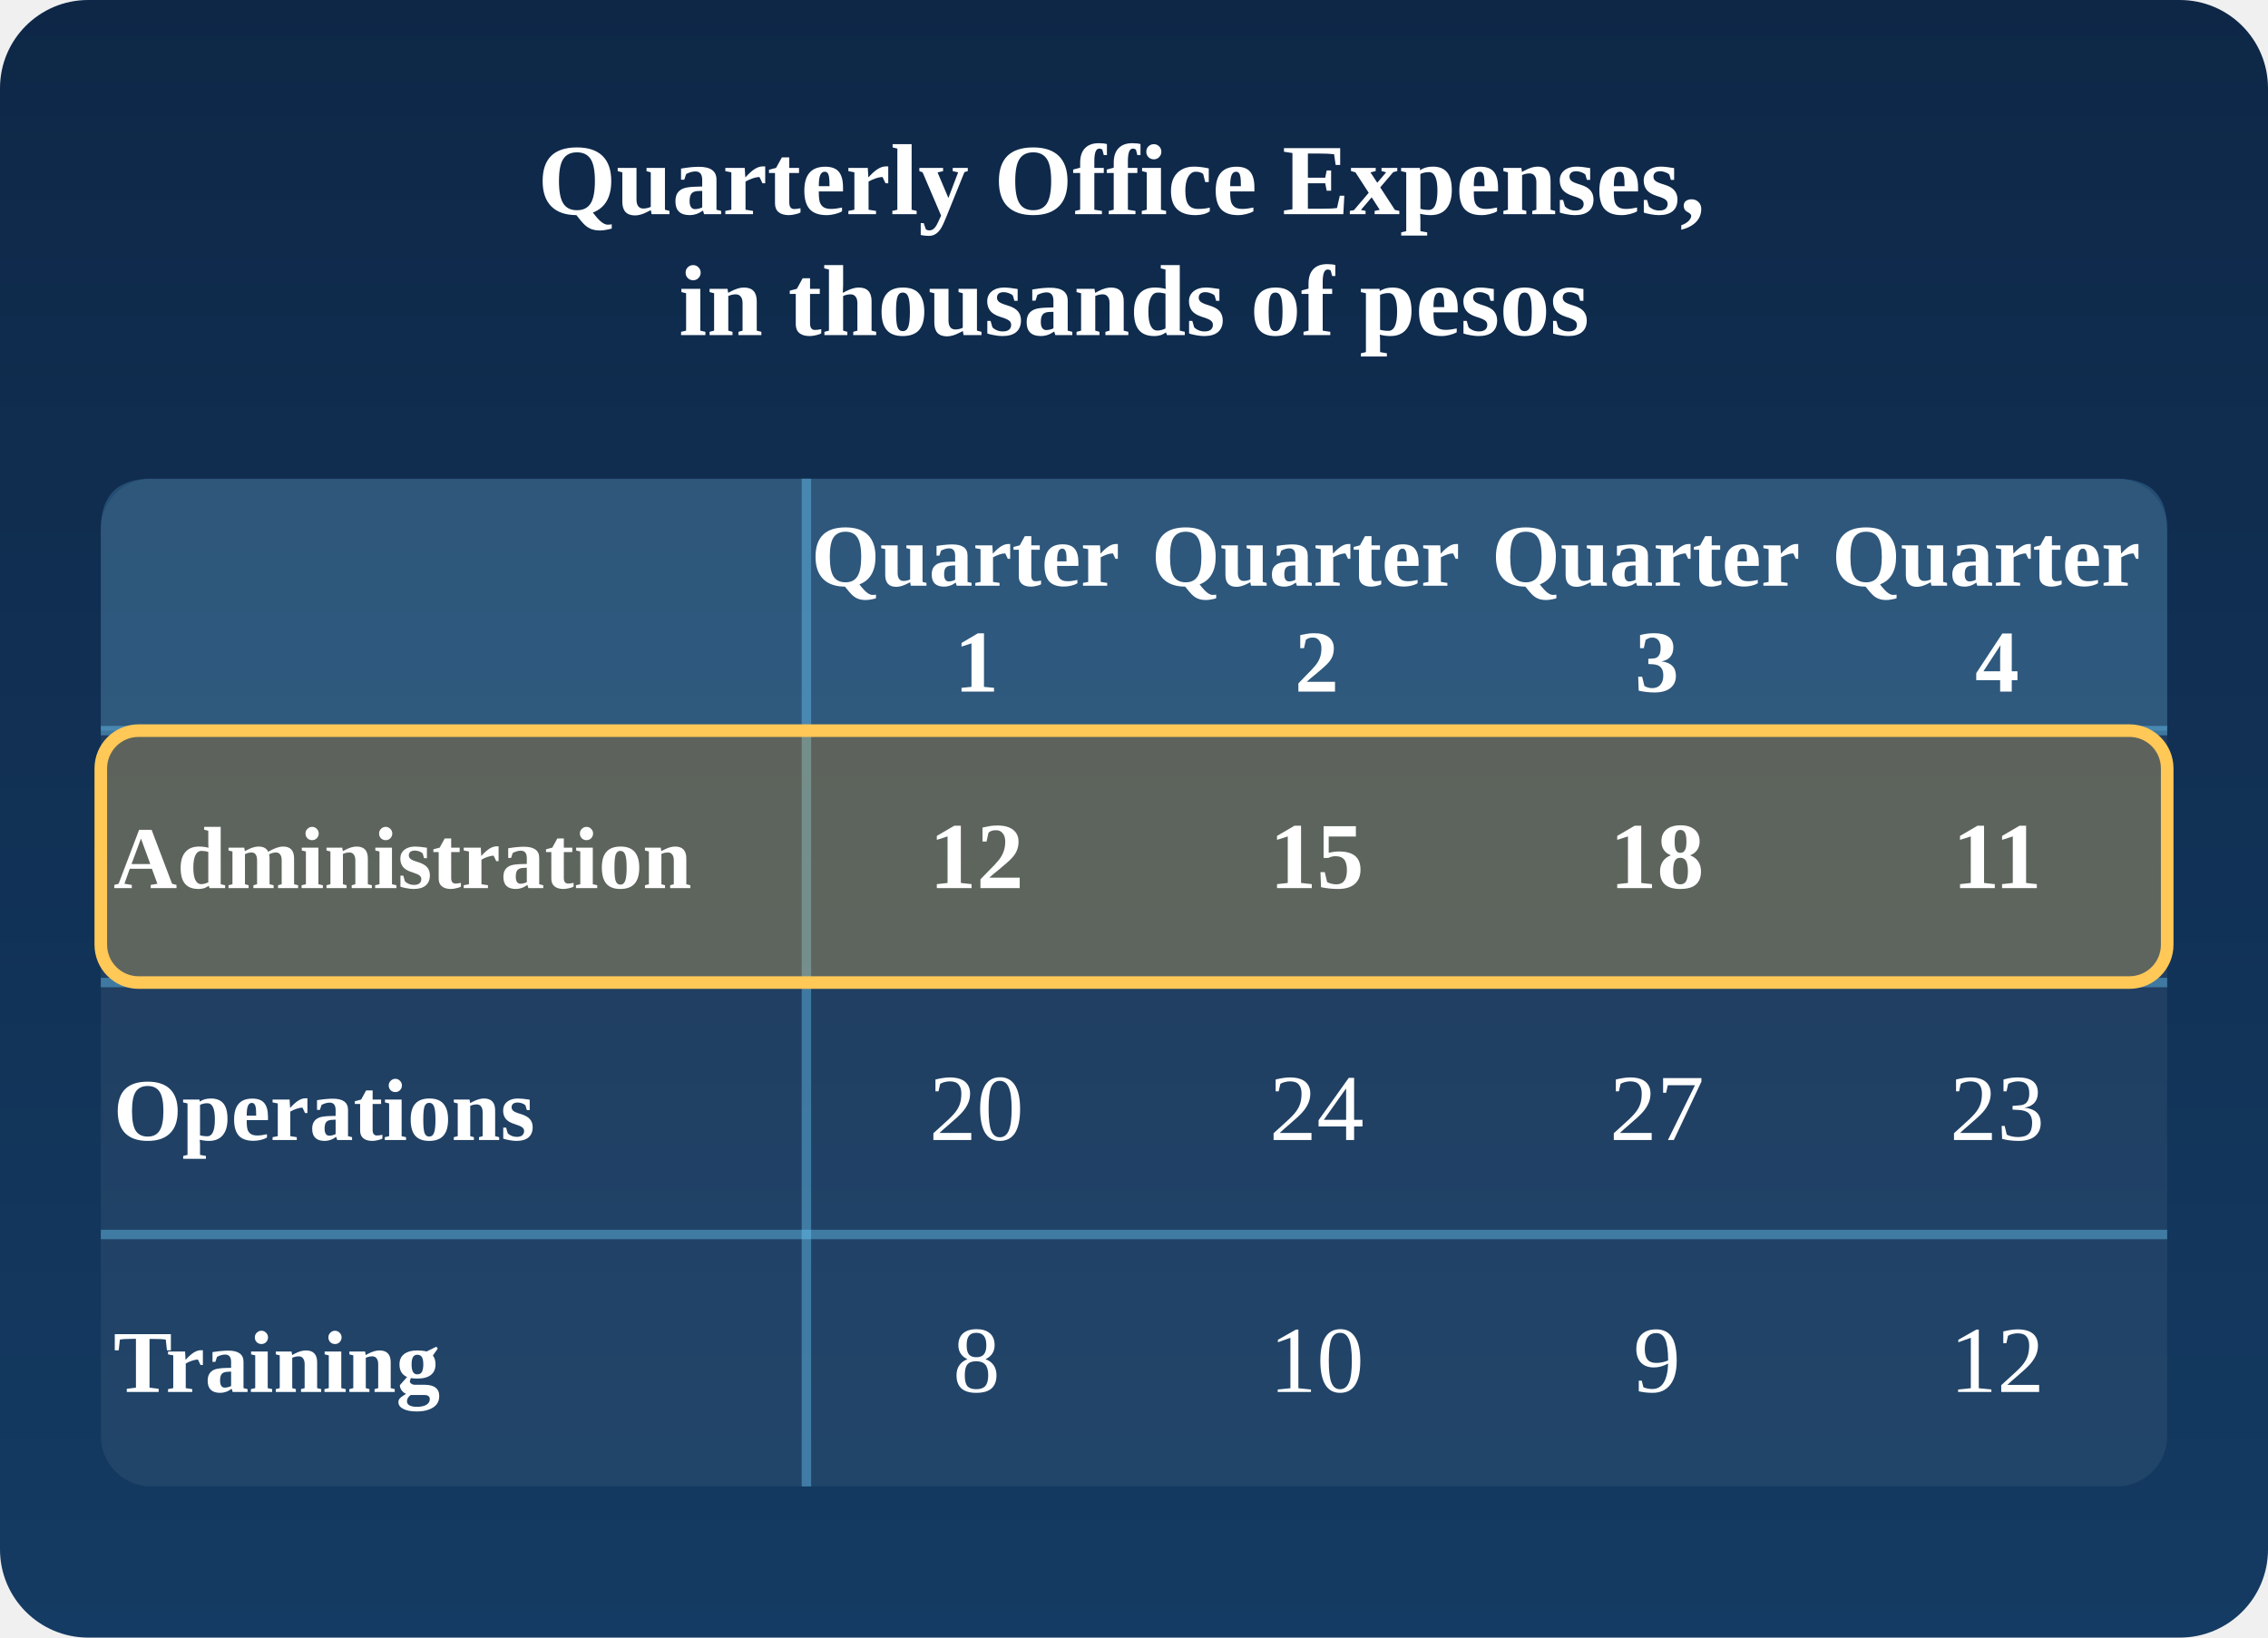
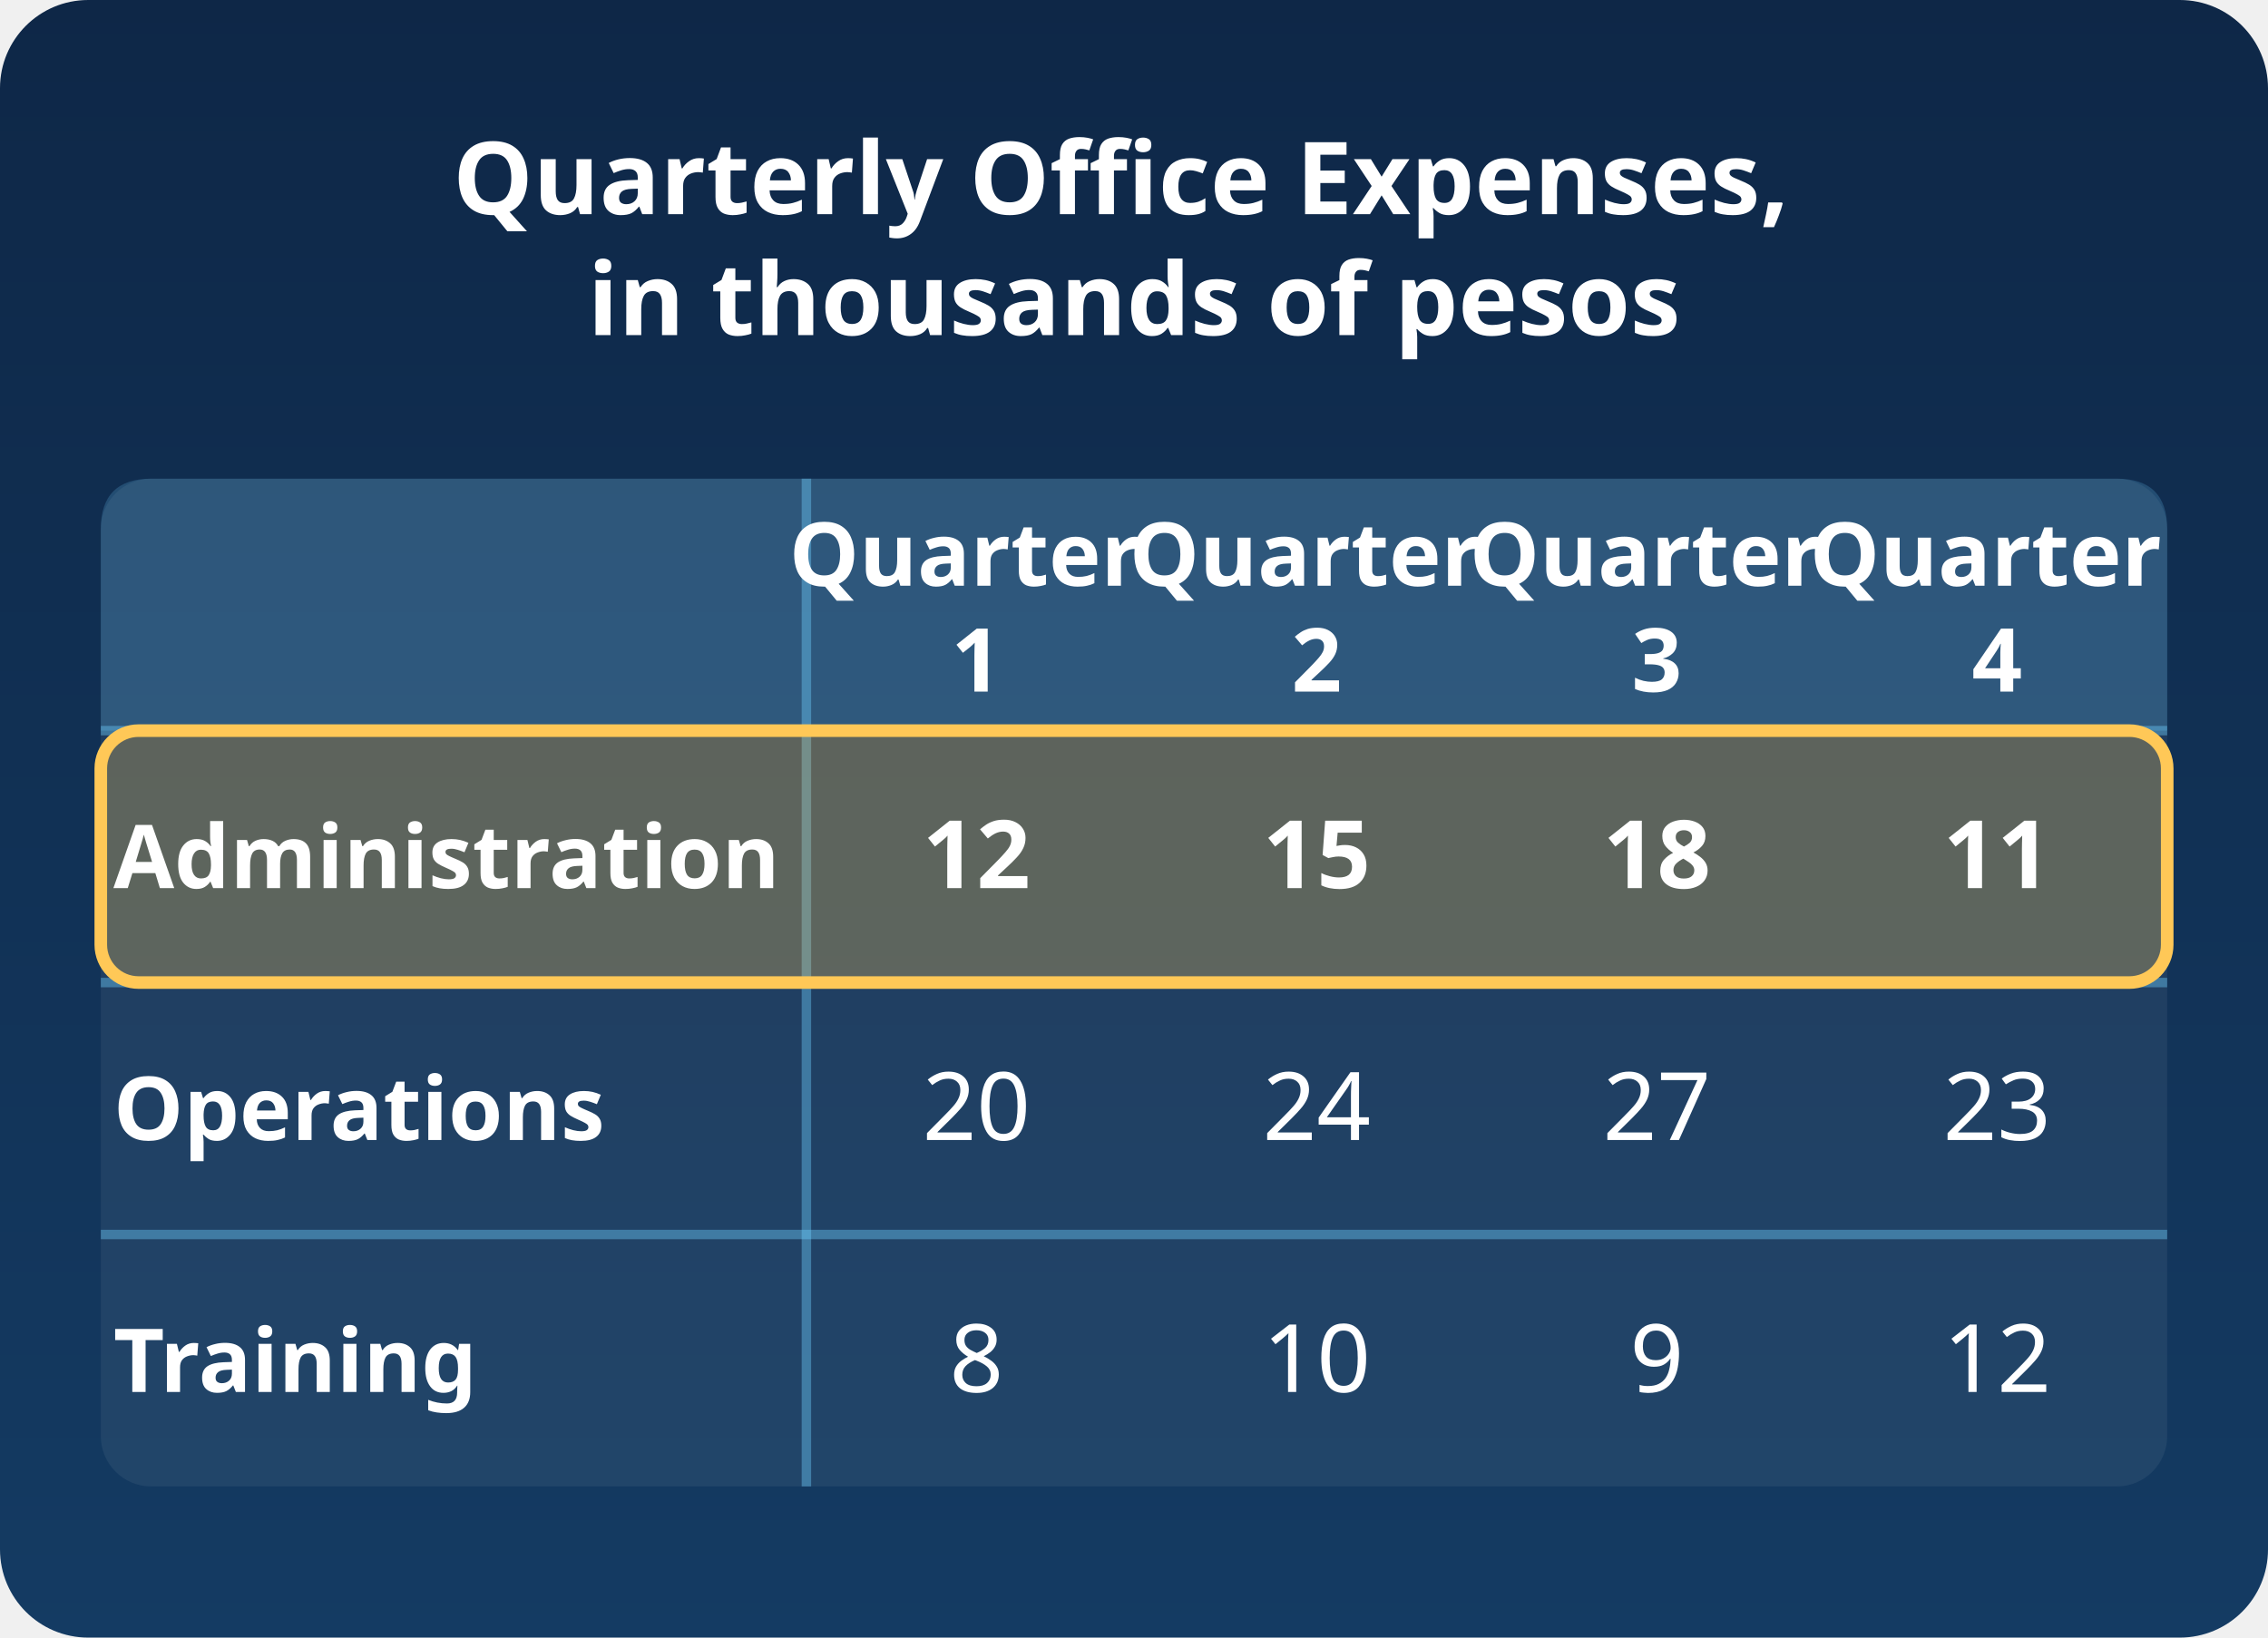
<svg xmlns="http://www.w3.org/2000/svg" viewBox="0 0 360 260" width="360" height="260">
  <defs>
    <linearGradient id="bg" x1="0" y1="0" x2="0" y2="1">
      <stop offset="0" stop-color="#0E2747" />
      <stop offset="1" stop-color="#143B63" />
    </linearGradient>
    <radialGradient id="teal" cx="0.4" cy="0.3" r="0.8">
      <stop offset="0" stop-color="#2FB5B0" />
      <stop offset="1" stop-color="#17697F" />
    </radialGradient>
    <radialGradient id="sky" cx="0.4" cy="0.3" r="0.85">
      <stop offset="0" stop-color="#4DA9E0" />
      <stop offset="1" stop-color="#2468C8" />
    </radialGradient>
    <radialGradient id="warm" cx="0.4" cy="0.3" r="0.9">
      <stop offset="0" stop-color="#FFD27A" />
      <stop offset="1" stop-color="#FFB347" />
    </radialGradient>
  </defs>
  <rect width="360" height="260" rx="14" fill="url(#bg)" />
-   <text x="180" y="34" text-anchor="middle" font-family="Source Sans 3, Arial, sans-serif" font-size="16" font-weight="700" fill="#FFFFFF">
+   <text x="180" y="34" text-anchor="middle" font-family="Geist, sans-serif" font-size="16" font-weight="700" fill="#FFFFFF">
    <tspan x="180">Quarterly Office Expenses,</tspan>
    <tspan x="180" dy="1.2em">in thousands of pesos</tspan>
  </text>
  <rect x="16" y="76" width="328" height="160" rx="8" fill="#FFFFFF" fill-opacity="0.06" />
  <path d="M16 84 Q16 76 24 76 H336 Q344 76 344 84 V116 H16 Z" fill="#6FD0FF" fill-opacity="0.2" />
  <line x1="16" y1="116" x2="344" y2="116" stroke="#6FD0FF" stroke-width="1.5" stroke-linecap="butt" fill="none" stroke-opacity="0.4" />
  <line x1="16" y1="156" x2="344" y2="156" stroke="#6FD0FF" stroke-width="1.5" stroke-linecap="butt" fill="none" stroke-opacity="0.4" />
  <line x1="16" y1="196" x2="344" y2="196" stroke="#6FD0FF" stroke-width="1.5" stroke-linecap="butt" fill="none" stroke-opacity="0.4" />
  <line x1="128" y1="76" x2="128" y2="236" stroke="#6FD0FF" stroke-width="1.5" stroke-linecap="butt" fill="none" stroke-opacity="0.4" />
  <rect x="16" y="116" width="328" height="40" rx="6" fill="#FFC857" fill-opacity="0.28" stroke="#FFC857" stroke-width="2" />
-   <text x="155" y="93" text-anchor="middle" font-family="Source Sans 3, Arial, sans-serif" font-size="14" font-weight="700" fill="#FFFFFF">
+   <text x="155" y="93" text-anchor="middle" font-family="Geist, sans-serif" font-size="14" font-weight="700" fill="#FFFFFF">
    <tspan x="155">Quarter</tspan>
    <tspan x="155" dy="1.2em">1</tspan>
  </text>
-   <text x="209" y="93" text-anchor="middle" font-family="Source Sans 3, Arial, sans-serif" font-size="14" font-weight="700" fill="#FFFFFF">
+   <text x="209" y="93" text-anchor="middle" font-family="Geist, sans-serif" font-size="14" font-weight="700" fill="#FFFFFF">
    <tspan x="209">Quarter</tspan>
    <tspan x="209" dy="1.2em">2</tspan>
  </text>
-   <text x="263" y="93" text-anchor="middle" font-family="Source Sans 3, Arial, sans-serif" font-size="14" font-weight="700" fill="#FFFFFF">
+   <text x="263" y="93" text-anchor="middle" font-family="Geist, sans-serif" font-size="14" font-weight="700" fill="#FFFFFF">
    <tspan x="263">Quarter</tspan>
    <tspan x="263" dy="1.2em">3</tspan>
  </text>
-   <text x="317" y="93" text-anchor="middle" font-family="Source Sans 3, Arial, sans-serif" font-size="14" font-weight="700" fill="#FFFFFF">
+   <text x="317" y="93" text-anchor="middle" font-family="Geist, sans-serif" font-size="14" font-weight="700" fill="#FFFFFF">
    <tspan x="317">Quarter</tspan>
    <tspan x="317" dy="1.2em">4</tspan>
  </text>
-   <text x="18" y="141" text-anchor="start" font-family="Source Sans 3, Arial, sans-serif" font-size="14" font-weight="700" fill="#FFFFFF">
+   <text x="18" y="141" text-anchor="start" font-family="Geist, sans-serif" font-size="14" font-weight="700" fill="#FFFFFF">
    <tspan x="18">Administration</tspan>
  </text>
-   <text x="155" y="141" text-anchor="middle" font-family="Source Sans 3, Arial, sans-serif" font-size="15" font-weight="700" fill="#FFFFFF">
+   <text x="155" y="141" text-anchor="middle" font-family="Geist, sans-serif" font-size="15" font-weight="700" fill="#FFFFFF">
    <tspan x="155">12</tspan>
  </text>
-   <text x="209" y="141" text-anchor="middle" font-family="Source Sans 3, Arial, sans-serif" font-size="15" font-weight="700" fill="#FFFFFF">
+   <text x="209" y="141" text-anchor="middle" font-family="Geist, sans-serif" font-size="15" font-weight="700" fill="#FFFFFF">
    <tspan x="209">15</tspan>
  </text>
-   <text x="263" y="141" text-anchor="middle" font-family="Source Sans 3, Arial, sans-serif" font-size="15" font-weight="700" fill="#FFFFFF">
+   <text x="263" y="141" text-anchor="middle" font-family="Geist, sans-serif" font-size="15" font-weight="700" fill="#FFFFFF">
    <tspan x="263">18</tspan>
  </text>
-   <text x="317" y="141" text-anchor="middle" font-family="Source Sans 3, Arial, sans-serif" font-size="15" font-weight="700" fill="#FFFFFF">
+   <text x="317" y="141" text-anchor="middle" font-family="Geist, sans-serif" font-size="15" font-weight="700" fill="#FFFFFF">
    <tspan x="317">11</tspan>
  </text>
-   <text x="18" y="181" text-anchor="start" font-family="Source Sans 3, Arial, sans-serif" font-size="14" font-weight="600" fill="#FFFFFF">
+   <text x="18" y="181" text-anchor="start" font-family="Geist, sans-serif" font-size="14" font-weight="600" fill="#FFFFFF">
    <tspan x="18">Operations</tspan>
  </text>
-   <text x="155" y="181" text-anchor="middle" font-family="Source Sans 3, Arial, sans-serif" font-size="15" font-weight="400" fill="#FFFFFF">
+   <text x="155" y="181" text-anchor="middle" font-family="Geist, sans-serif" font-size="15" font-weight="400" fill="#FFFFFF">
    <tspan x="155">20</tspan>
  </text>
-   <text x="209" y="181" text-anchor="middle" font-family="Source Sans 3, Arial, sans-serif" font-size="15" font-weight="400" fill="#FFFFFF">
+   <text x="209" y="181" text-anchor="middle" font-family="Geist, sans-serif" font-size="15" font-weight="400" fill="#FFFFFF">
    <tspan x="209">24</tspan>
  </text>
-   <text x="263" y="181" text-anchor="middle" font-family="Source Sans 3, Arial, sans-serif" font-size="15" font-weight="400" fill="#FFFFFF">
+   <text x="263" y="181" text-anchor="middle" font-family="Geist, sans-serif" font-size="15" font-weight="400" fill="#FFFFFF">
    <tspan x="263">27</tspan>
  </text>
-   <text x="317" y="181" text-anchor="middle" font-family="Source Sans 3, Arial, sans-serif" font-size="15" font-weight="400" fill="#FFFFFF">
+   <text x="317" y="181" text-anchor="middle" font-family="Geist, sans-serif" font-size="15" font-weight="400" fill="#FFFFFF">
    <tspan x="317">23</tspan>
  </text>
-   <text x="18" y="221" text-anchor="start" font-family="Source Sans 3, Arial, sans-serif" font-size="14" font-weight="600" fill="#FFFFFF">
+   <text x="18" y="221" text-anchor="start" font-family="Geist, sans-serif" font-size="14" font-weight="600" fill="#FFFFFF">
    <tspan x="18">Training</tspan>
  </text>
-   <text x="155" y="221" text-anchor="middle" font-family="Source Sans 3, Arial, sans-serif" font-size="15" font-weight="400" fill="#FFFFFF">
+   <text x="155" y="221" text-anchor="middle" font-family="Geist, sans-serif" font-size="15" font-weight="400" fill="#FFFFFF">
    <tspan x="155">8</tspan>
  </text>
-   <text x="209" y="221" text-anchor="middle" font-family="Source Sans 3, Arial, sans-serif" font-size="15" font-weight="400" fill="#FFFFFF">
+   <text x="209" y="221" text-anchor="middle" font-family="Geist, sans-serif" font-size="15" font-weight="400" fill="#FFFFFF">
    <tspan x="209">10</tspan>
  </text>
-   <text x="263" y="221" text-anchor="middle" font-family="Source Sans 3, Arial, sans-serif" font-size="15" font-weight="400" fill="#FFFFFF">
+   <text x="263" y="221" text-anchor="middle" font-family="Geist, sans-serif" font-size="15" font-weight="400" fill="#FFFFFF">
    <tspan x="263">9</tspan>
  </text>
-   <text x="317" y="221" text-anchor="middle" font-family="Source Sans 3, Arial, sans-serif" font-size="15" font-weight="400" fill="#FFFFFF">
+   <text x="317" y="221" text-anchor="middle" font-family="Geist, sans-serif" font-size="15" font-weight="400" fill="#FFFFFF">
    <tspan x="317">12</tspan>
  </text>
</svg>
